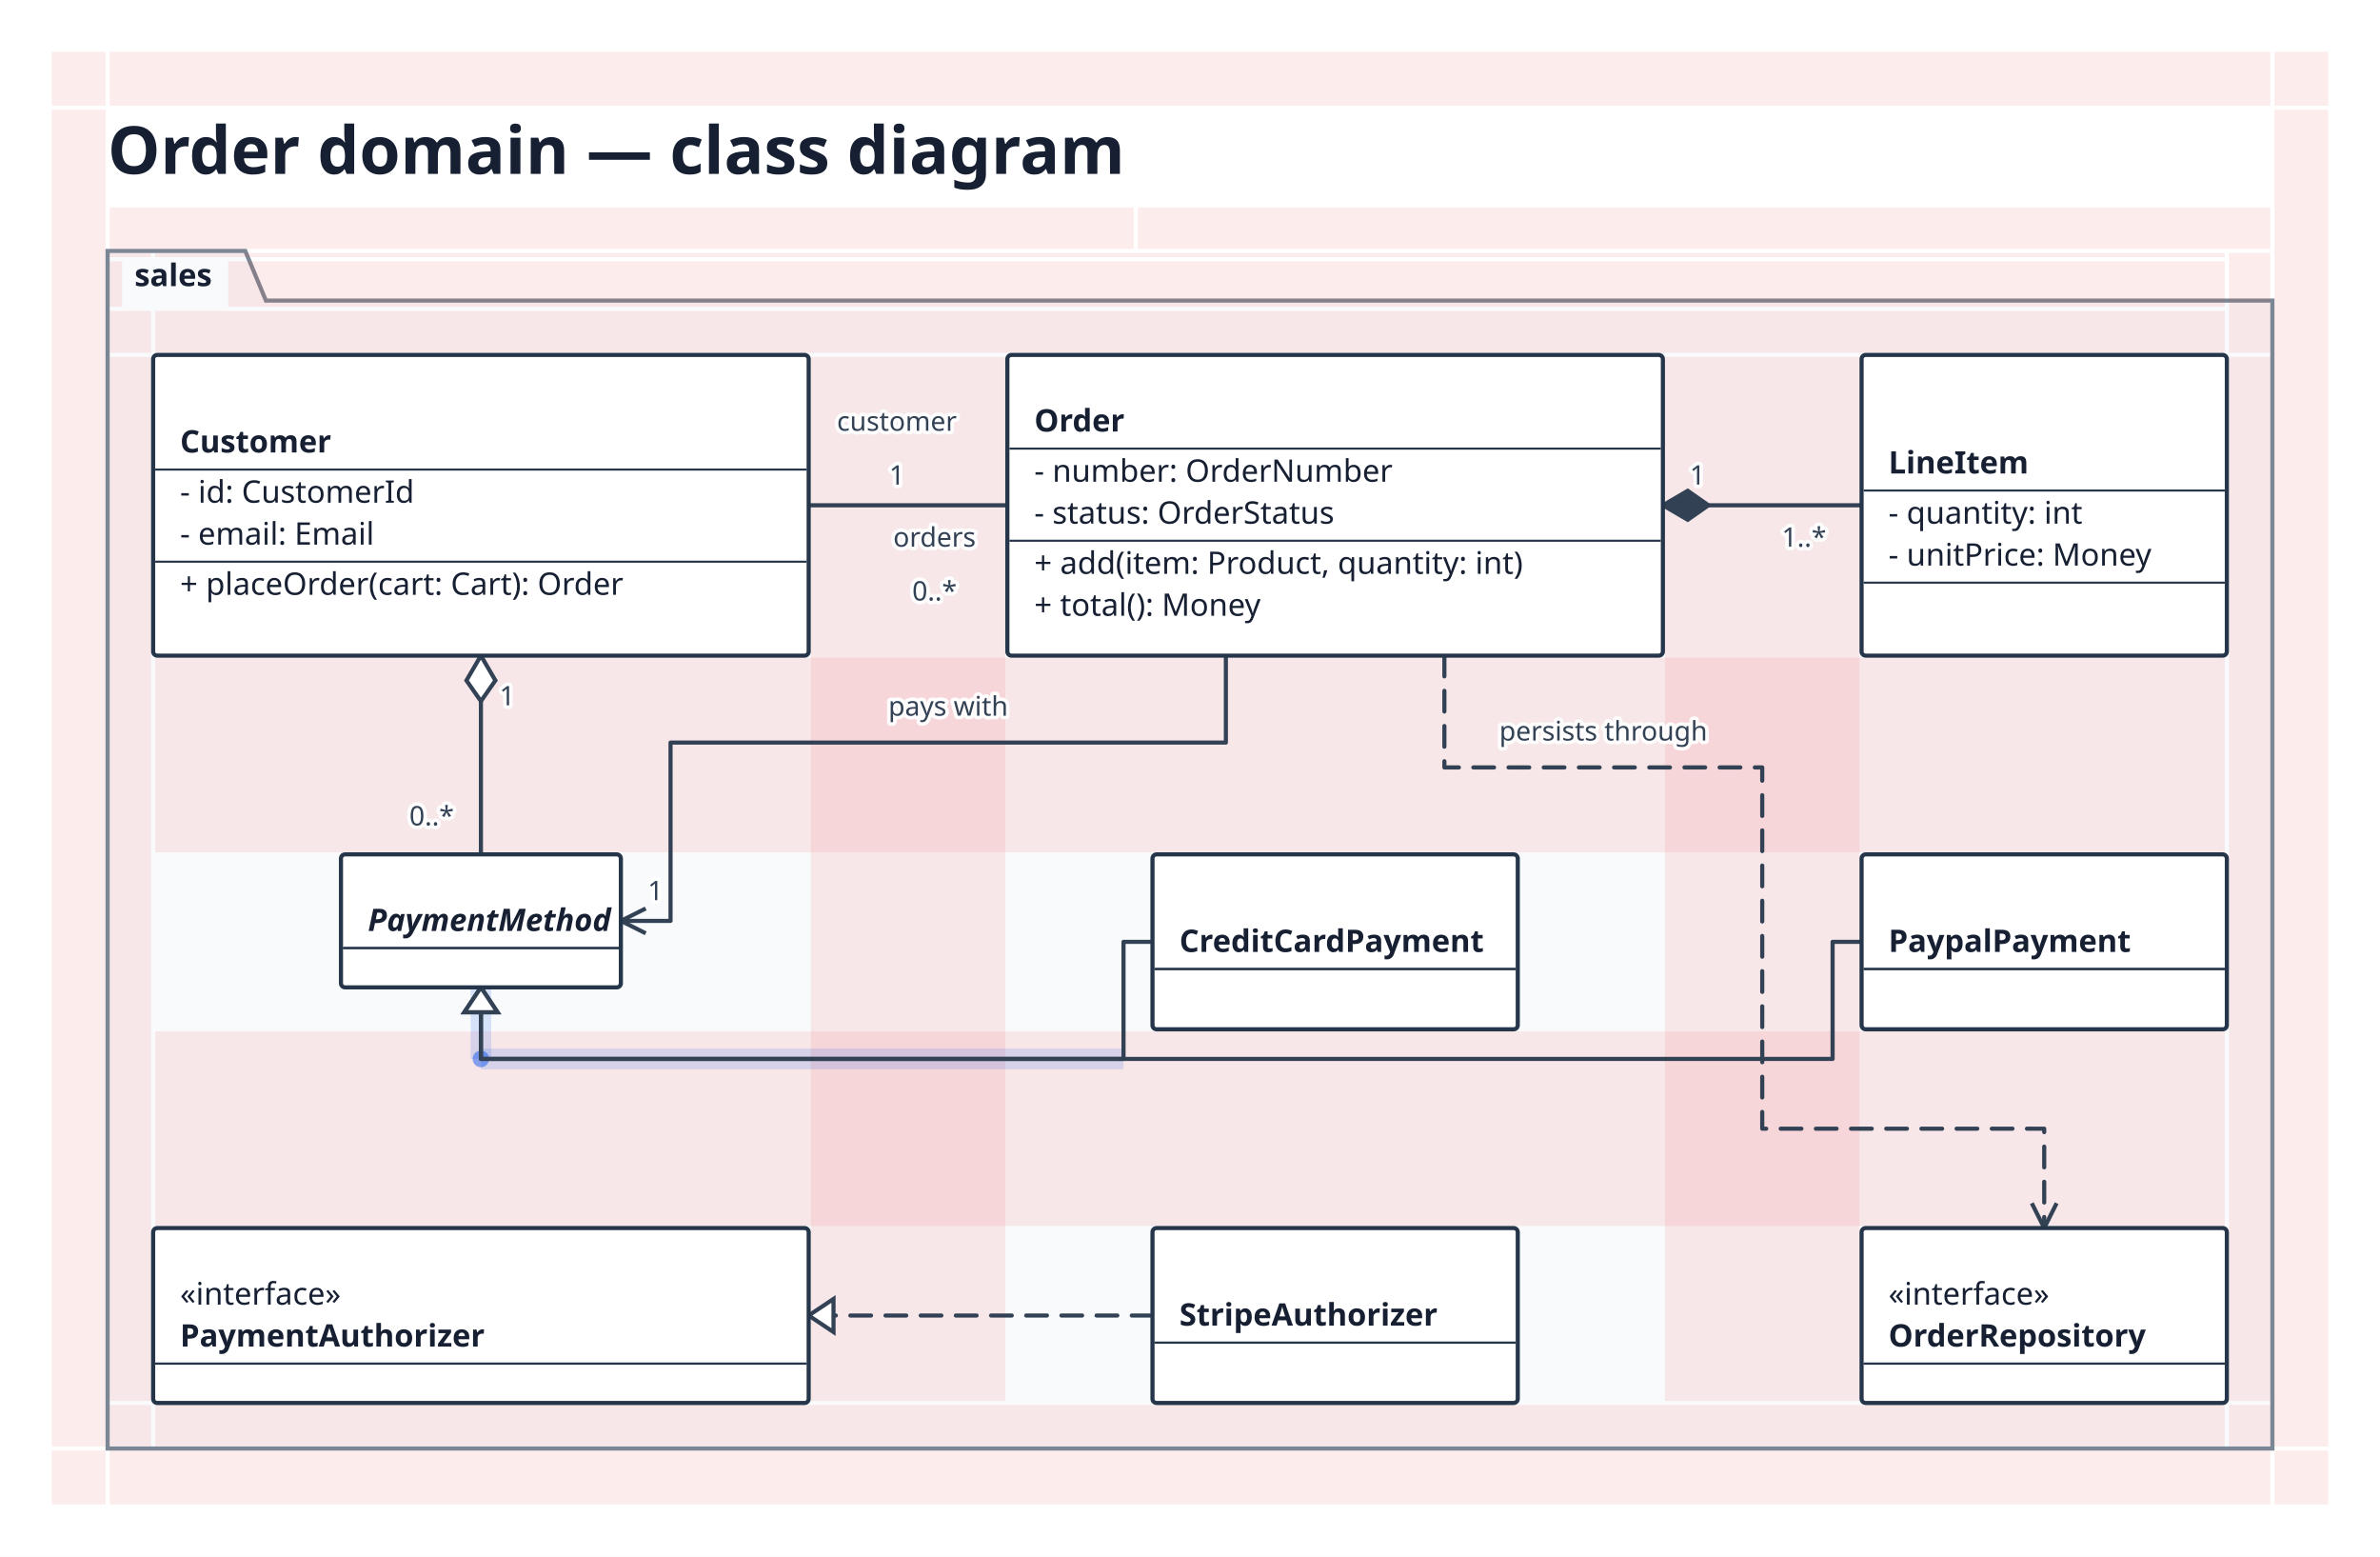
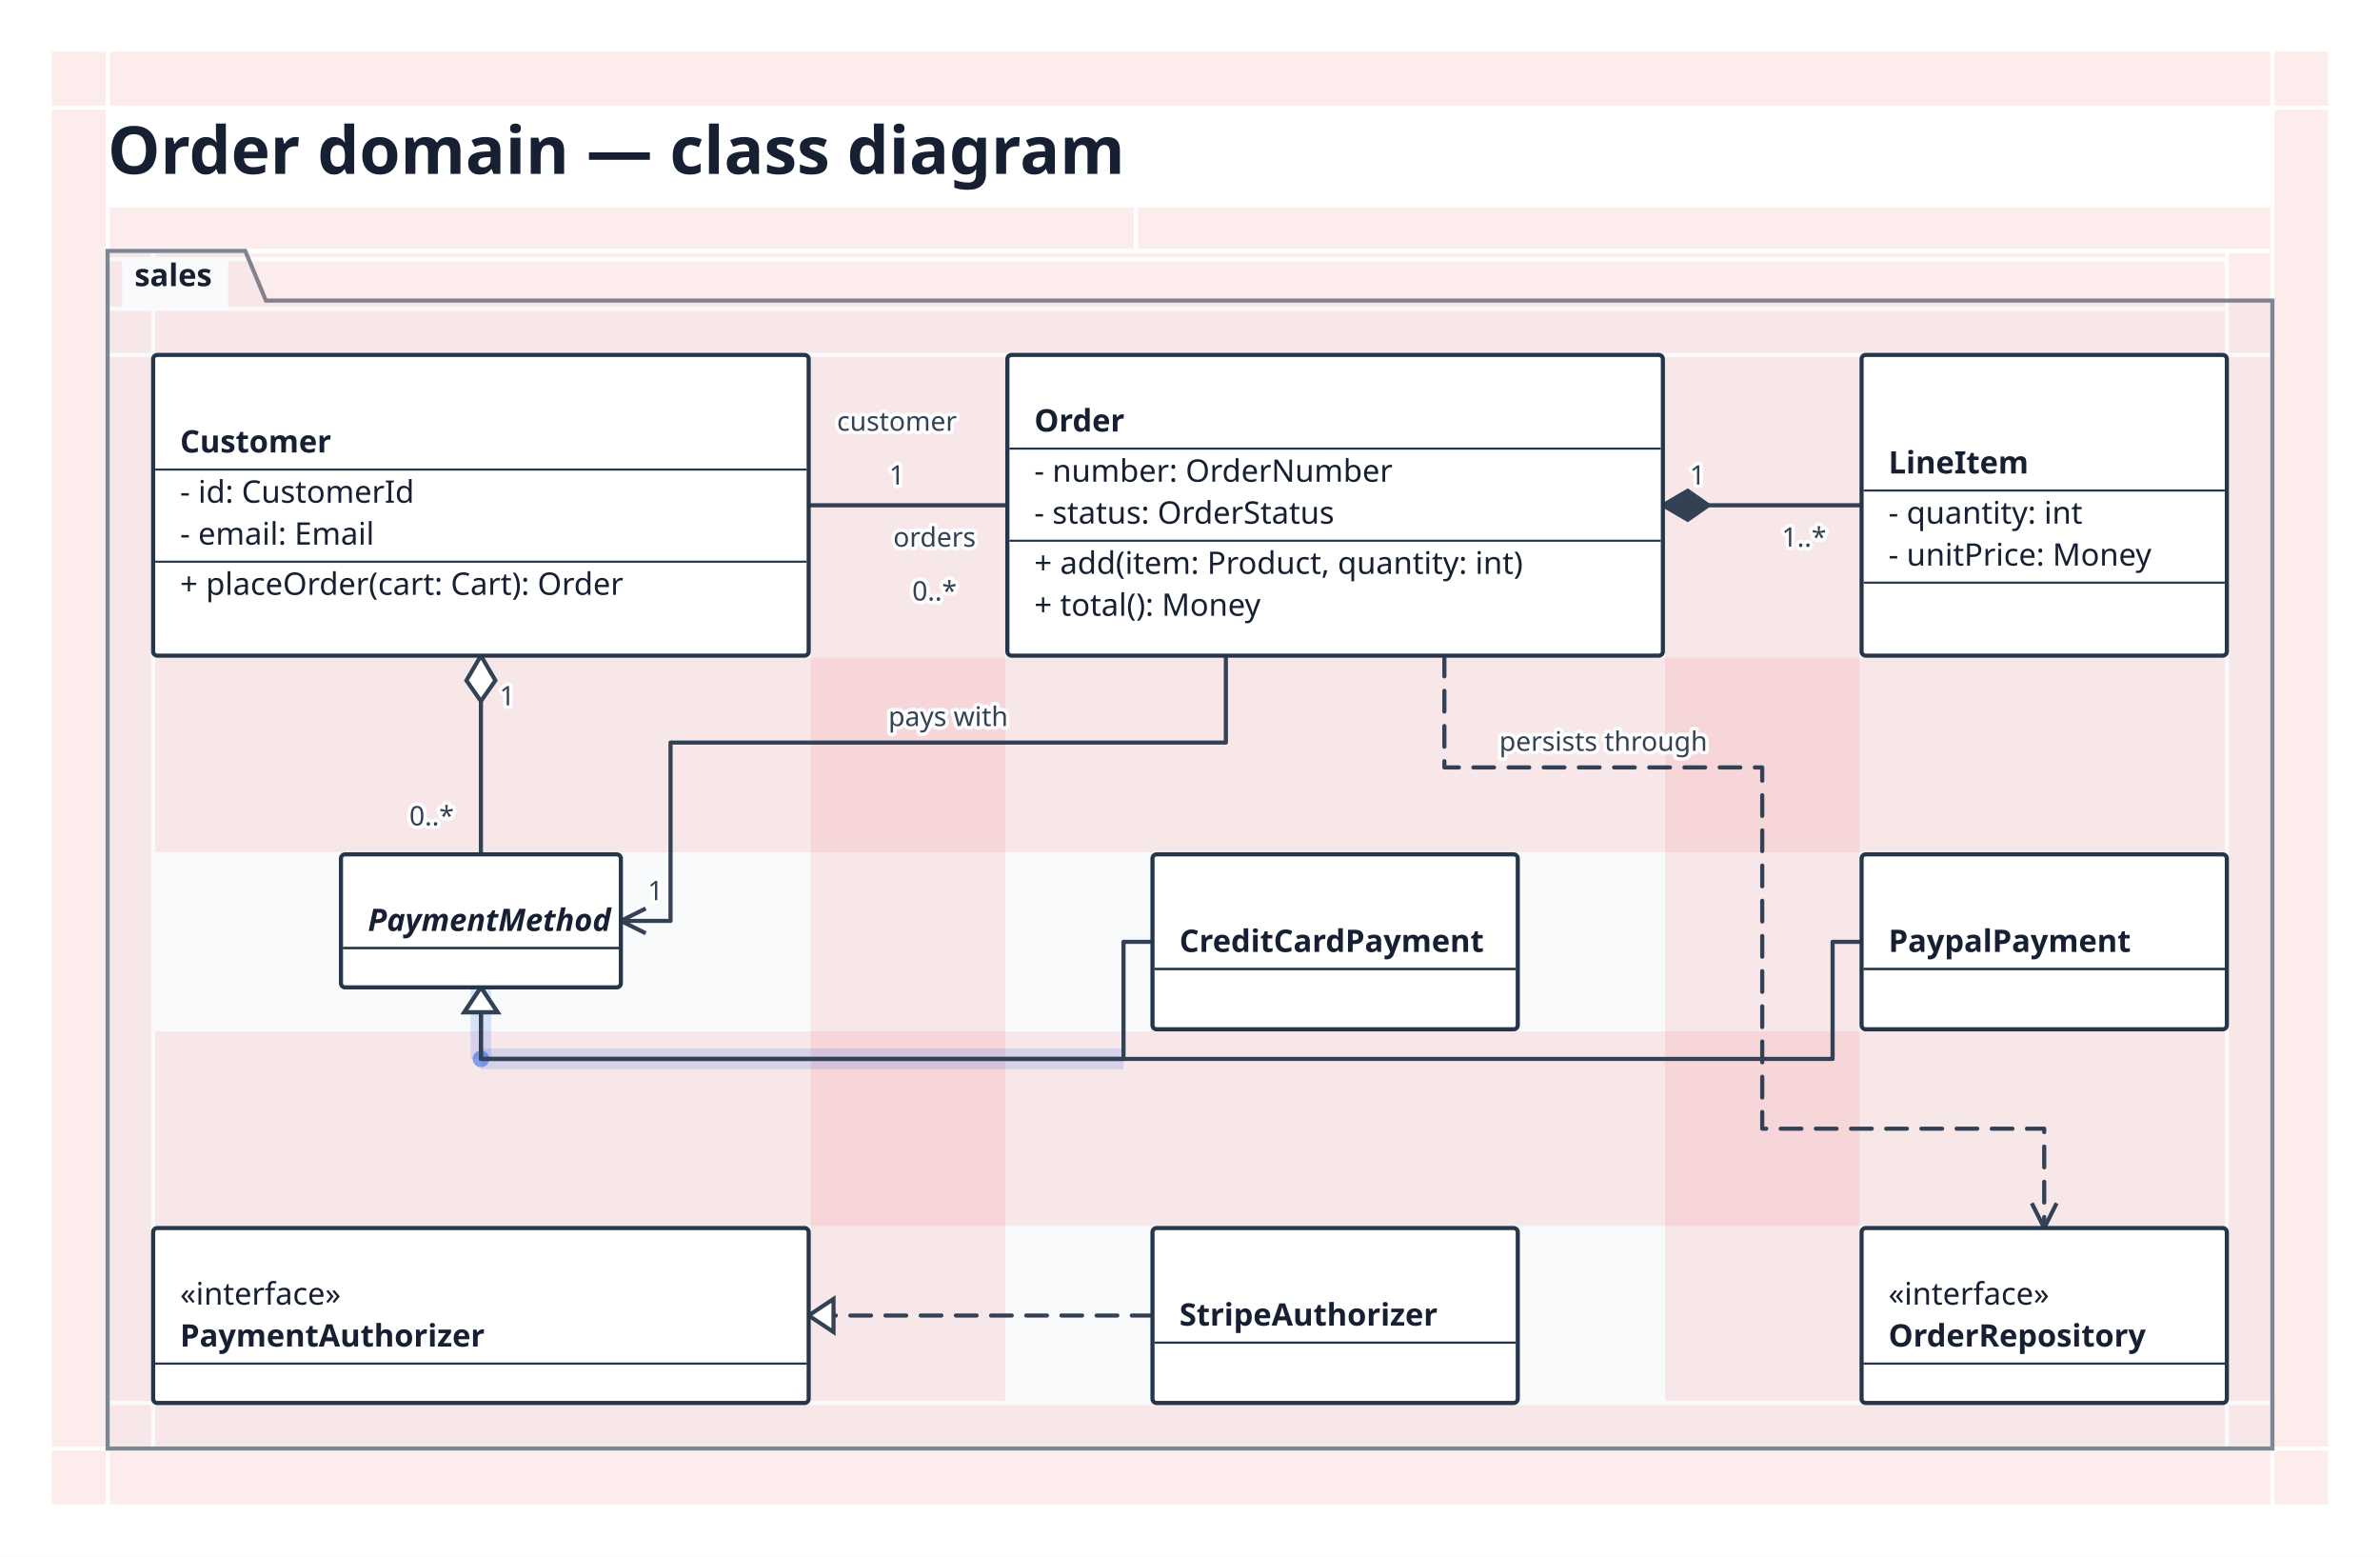
<svg xmlns="http://www.w3.org/2000/svg" width="1150" height="752" viewBox="0 0 1150 752" role="img" aria-label="uml-class-example">
  <rect width="100%" height="100%" fill="#ffffff" />
  <g id="boundaries">
    <path d="M 52 145.2 V 699.7 H 1098 V 145.2 H 128.5 L 118.5 121.2 H 52 Z" fill="#f8fafc" stroke="#7b8794" stroke-width="2" />
  </g>
  <g id="routing-regions">
    <rect data-routing-region="mesh:padding:$root:top" data-region-kind="padding" data-materialized="false" data-authored="false" x="53" y="25" width="1044" height="26" fill="#ef4444" fill-opacity="0.1" />
    <rect data-routing-region="mesh:padding:$root:right" data-region-kind="padding" data-materialized="false" data-authored="false" x="1099" y="53" width="26" height="645.7" fill="#ef4444" fill-opacity="0.1" />
    <rect data-routing-region="mesh:padding:$root:bottom" data-region-kind="padding" data-materialized="false" data-authored="false" x="53" y="700.7" width="1044" height="26" fill="#ef4444" fill-opacity="0.1" />
    <rect data-routing-region="mesh:padding:$root:left" data-region-kind="padding" data-materialized="false" data-authored="false" x="25" y="53" width="26" height="645.7" fill="#ef4444" fill-opacity="0.1" />
    <rect data-routing-region="mesh:corner:$root:top-left" data-region-kind="corner" data-materialized="true" data-authored="false" x="25" y="25" width="26" height="26" fill="#ef4444" fill-opacity="0.1" />
    <rect data-routing-region="mesh:corner:$root:top-right" data-region-kind="corner" data-materialized="true" data-authored="false" x="1099" y="25" width="26" height="26" fill="#ef4444" fill-opacity="0.1" />
    <rect data-routing-region="mesh:corner:$root:bottom-right" data-region-kind="corner" data-materialized="true" data-authored="false" x="1099" y="700.7" width="26" height="26" fill="#ef4444" fill-opacity="0.1" />
    <rect data-routing-region="mesh:corner:$root:bottom-left" data-region-kind="corner" data-materialized="true" data-authored="false" x="25" y="700.7" width="26" height="26" fill="#ef4444" fill-opacity="0.1" />
    <rect data-routing-region="mesh:gap:$root:0" data-region-kind="gap" data-materialized="false" data-authored="false" x="53" y="100.2" width="494.8" height="20" fill="#ef4444" fill-opacity="0.1" />
    <rect data-routing-region="mesh:gap:$root:0:access-0" data-region-kind="gap" data-materialized="false" data-authored="false" x="549.8" y="100.2" width="547.2" height="20" fill="#ef4444" fill-opacity="0.1" />
    <rect data-routing-region="mesh:padding:sales:top:part-0" data-region-kind="padding" data-materialized="false" data-authored="false" x="75" y="122.2" width="1000" height="2" fill="#ef4444" fill-opacity="0.1" />
    <rect data-routing-region="mesh:padding:sales:top:part-1" data-region-kind="padding" data-materialized="false" data-authored="false" x="75" y="150.2" width="1000" height="20.25" fill="#ef4444" fill-opacity="0.1" />
    <rect data-routing-region="mesh:padding:sales:top:part-2" data-region-kind="padding" data-materialized="false" data-authored="false" x="110.25" y="126.2" width="964.75" height="22" fill="#ef4444" fill-opacity="0.1" />
    <rect data-routing-region="mesh:padding:sales:right" data-region-kind="padding" data-materialized="false" data-authored="false" x="1077" y="172.45" width="20" height="504.25" fill="#ef4444" fill-opacity="0.1" />
    <rect data-routing-region="mesh:padding:sales:bottom" data-region-kind="padding" data-materialized="false" data-authored="false" x="75" y="678.7" width="1000" height="20" fill="#ef4444" fill-opacity="0.1" />
    <rect data-routing-region="mesh:padding:sales:left" data-region-kind="padding" data-materialized="false" data-authored="false" x="53" y="172.45" width="20" height="504.25" fill="#ef4444" fill-opacity="0.1" />
    <rect data-routing-region="mesh:corner:sales:top-left:part-0" data-region-kind="corner" data-materialized="true" data-authored="false" x="53" y="122.2" width="20" height="2" fill="#ef4444" fill-opacity="0.1" />
    <rect data-routing-region="mesh:corner:sales:top-left:part-1" data-region-kind="corner" data-materialized="true" data-authored="false" x="53" y="150.2" width="20" height="20.25" fill="#ef4444" fill-opacity="0.1" />
    <rect data-routing-region="mesh:corner:sales:top-left:part-2" data-region-kind="corner" data-materialized="true" data-authored="false" x="53" y="126.2" width="6" height="22" fill="#ef4444" fill-opacity="0.1" />
    <rect data-routing-region="mesh:corner:sales:top-right" data-region-kind="corner" data-materialized="true" data-authored="false" x="1077" y="122.2" width="20" height="48.25" fill="#ef4444" fill-opacity="0.1" />
    <rect data-routing-region="mesh:corner:sales:bottom-right" data-region-kind="corner" data-materialized="true" data-authored="false" x="1077" y="678.7" width="20" height="20" fill="#ef4444" fill-opacity="0.1" />
    <rect data-routing-region="mesh:corner:sales:bottom-left" data-region-kind="corner" data-materialized="true" data-authored="false" x="53" y="678.7" width="20" height="20" fill="#ef4444" fill-opacity="0.1" />
    <rect data-routing-region="mesh:grid-column-gap:sales/model:0" data-region-kind="gap" data-materialized="false" data-authored="false" x="391.75" y="172.45" width="94" height="504.25" fill="#ef4444" fill-opacity="0.1" />
    <rect data-routing-region="mesh:grid-column-gap:sales/model:1" data-region-kind="gap" data-materialized="true" data-authored="false" x="804.5" y="172.45" width="94" height="504.25" fill="#ef4444" fill-opacity="0.1" />
    <rect data-routing-region="mesh:grid-row-gap:sales/model:0" data-region-kind="gap" data-materialized="true" data-authored="false" x="75" y="317.7" width="1000" height="94" fill="#ef4444" fill-opacity="0.1" />
    <rect data-routing-region="mesh:grid-row-gap:sales/model:1" data-region-kind="gap" data-materialized="true" data-authored="false" x="75" y="498.2" width="1000" height="94" fill="#ef4444" fill-opacity="0.1" />
  </g>
  <g id="sharing-debug">
    <g data-share-group="port:sales/model/payment-method:generalizations" data-share-mode="merge" data-share-lanes="1">
      <circle data-merge-pin="true" cx="232.375" cy="511.51" r="4" fill="#2563eb" fill-opacity="0.55" />
      <line data-authorized-shared-run="true" x1="232.375" y1="476.95" x2="232.375" y2="511.51" stroke="#2563eb" stroke-width="10" stroke-opacity="0.16" />
      <line data-authorized-shared-run="true" x1="232.375" y1="511.51" x2="542.875" y2="511.51" stroke="#2563eb" stroke-width="10" stroke-opacity="0.16" />
    </g>
  </g>
  <g id="corridor-dividers" />
  <g id="lines">
    <g data-line="customer-orders">
      <polyline points="390.75,244.075 486.75,244.075" fill="none" stroke="#334155" stroke-width="2" stroke-linejoin="round" stroke-linecap="round" />
    </g>
    <g data-line="order-items">
      <polyline points="803.5,244.075 899.5,244.075" fill="none" stroke="#334155" stroke-width="2" stroke-linejoin="round" stroke-linecap="round" />
      <polygon points="803.5,244.075 815.5,237.075 825.5,244.075 815.5,251.075" fill="#334155" stroke="#334155" stroke-width="2" />
    </g>
    <g data-line="customer-payment-methods">
      <polyline points="232.375,316.7 232.375,412.7" fill="none" stroke="#334155" stroke-width="2" stroke-linejoin="round" stroke-linecap="round" />
      <polygon points="232.375,316.7 239.375,328.7 232.375,338.7 225.375,328.7" fill="#ffffff" stroke="#334155" stroke-width="2" />
    </g>
    <g data-line="order-payment">
      <polyline points="592.333,316.7 592.333,358.7 324,358.7 324,444.825 300,444.825" fill="none" stroke="#334155" stroke-width="2" stroke-linejoin="round" stroke-linecap="round" />
      <path d="M 312 438.825 L 300 444.825 L 312 450.825" fill="none" stroke="#334155" stroke-width="2" stroke-linejoin="round" />
    </g>
    <g data-line="credit-card-generalization">
      <polyline points="556.875,454.95 542.875,454.95 542.875,511.51 232.375,511.51 232.375,476.95" fill="none" stroke="#334155" stroke-width="2" stroke-linejoin="round" stroke-linecap="round" />
      <polygon points="232.375,476.95 240.375,488.95 224.375,488.95" fill="#ffffff" stroke="#334155" stroke-width="2" />
    </g>
    <g data-line="paypal-generalization">
      <polyline points="899.5,454.95 885.5,454.95 885.5,511.51 232.375,511.51 232.375,476.95" fill="none" stroke="#334155" stroke-width="2" stroke-linejoin="round" stroke-linecap="round" />
      <polygon points="232.375,476.95 240.375,488.95 224.375,488.95" fill="#ffffff" stroke="#334155" stroke-width="2" />
    </g>
    <g data-line="stripe-realization">
      <polyline points="556.875,635.45 390.75,635.45" fill="none" stroke="#334155" stroke-width="2" stroke-linejoin="round" stroke-linecap="round" stroke-dasharray="10 7" />
      <polygon points="390.75,635.45 402.75,627.45 402.75,643.45" fill="#ffffff" stroke="#334155" stroke-width="2" />
    </g>
    <g data-line="repository-dependency">
      <polyline points="697.917,316.7 697.917,370.7 851.5,370.7 851.5,545.2 987.75,545.2 987.75,593.2" fill="none" stroke="#334155" stroke-width="2" stroke-linejoin="round" stroke-linecap="round" stroke-dasharray="10 7" />
      <path d="M 981.75 581.2 L 987.75 593.2 L 993.75 581.2" fill="none" stroke="#334155" stroke-width="2" stroke-linejoin="round" />
    </g>
  </g>
  <g id="objects">
    <rect x="74" y="171.45" width="316.75" height="145.25" rx="2" fill="#ffffff" stroke="#26364a" stroke-width="2" />
    <rect x="486.75" y="171.45" width="316.75" height="145.25" rx="2" fill="#ffffff" stroke="#26364a" stroke-width="2" />
    <rect x="899.5" y="171.45" width="176.5" height="145.25" rx="2" fill="#ffffff" stroke="#26364a" stroke-width="2" />
    <rect x="164.75" y="412.7" width="135.25" height="64.25" rx="2" fill="#ffffff" stroke="#26364a" stroke-width="2" />
    <rect x="556.875" y="412.7" width="176.5" height="84.5" rx="2" fill="#ffffff" stroke="#26364a" stroke-width="2" />
    <rect x="899.5" y="412.7" width="176.5" height="84.5" rx="2" fill="#ffffff" stroke="#26364a" stroke-width="2" />
    <rect x="74" y="593.2" width="316.75" height="84.5" rx="2" fill="#ffffff" stroke="#26364a" stroke-width="2" />
    <rect x="556.875" y="593.2" width="176.5" height="84.5" rx="2" fill="#ffffff" stroke="#26364a" stroke-width="2" />
    <rect x="899.5" y="593.2" width="176.5" height="84.5" rx="2" fill="#ffffff" stroke="#26364a" stroke-width="2" />
  </g>
  <g id="ports" />
  <g id="text">
    <text x="52" y="84" text-anchor="start" fill="#172033" font-family="ui-rounded, 'Comic Sans MS', sans-serif" font-size="32" font-weight="700">Order domain — class diagram</text>
    <text x="65" y="138.2" text-anchor="start" fill="#172033" font-family="ui-rounded, 'Comic Sans MS', sans-serif" font-size="15" font-weight="700">sales</text>
    <text x="87" y="218.575" text-anchor="start" fill="#172033" font-family="ui-rounded, 'Comic Sans MS', sans-serif" font-size="15" font-weight="700">Customer</text>
    <path d="M 75 226.825 H 389.75" stroke="#26364a" stroke-width="1" />
    <text x="87" y="242.825" text-anchor="start" fill="#172033" font-family="ui-rounded, 'Comic Sans MS', sans-serif" font-size="15" font-weight="450">- id: CustomerId</text>
    <text x="87" y="263.075" text-anchor="start" fill="#172033" font-family="ui-rounded, 'Comic Sans MS', sans-serif" font-size="15" font-weight="450">- email: Email</text>
    <path d="M 75 271.325 H 389.75" stroke="#26364a" stroke-width="1" />
    <text x="87" y="287.325" text-anchor="start" fill="#172033" font-family="ui-rounded, 'Comic Sans MS', sans-serif" font-size="15" font-weight="450">+ placeOrder(cart: Cart): Order</text>
    <text x="499.75" y="208.45" text-anchor="start" fill="#172033" font-family="ui-rounded, 'Comic Sans MS', sans-serif" font-size="15" font-weight="700">Order</text>
    <path d="M 487.75 216.7 H 802.5" stroke="#26364a" stroke-width="1" />
    <text x="499.75" y="232.7" text-anchor="start" fill="#172033" font-family="ui-rounded, 'Comic Sans MS', sans-serif" font-size="15" font-weight="450">- number: OrderNumber</text>
    <text x="499.75" y="252.95" text-anchor="start" fill="#172033" font-family="ui-rounded, 'Comic Sans MS', sans-serif" font-size="15" font-weight="450">- status: OrderStatus</text>
    <path d="M 487.75 261.2 H 802.5" stroke="#26364a" stroke-width="1" />
    <text x="499.75" y="277.2" text-anchor="start" fill="#172033" font-family="ui-rounded, 'Comic Sans MS', sans-serif" font-size="15" font-weight="450">+ add(item: Product, quantity: int)</text>
    <text x="499.75" y="297.45" text-anchor="start" fill="#172033" font-family="ui-rounded, 'Comic Sans MS', sans-serif" font-size="15" font-weight="450">+ total(): Money</text>
    <text x="912.5" y="228.7" text-anchor="start" fill="#172033" font-family="ui-rounded, 'Comic Sans MS', sans-serif" font-size="15" font-weight="700">LineItem</text>
    <path d="M 900.5 236.95 H 1075" stroke="#26364a" stroke-width="1" />
    <text x="912.5" y="252.95" text-anchor="start" fill="#172033" font-family="ui-rounded, 'Comic Sans MS', sans-serif" font-size="15" font-weight="450">- quantity: int</text>
    <text x="912.5" y="273.2" text-anchor="start" fill="#172033" font-family="ui-rounded, 'Comic Sans MS', sans-serif" font-size="15" font-weight="450">- unitPrice: Money</text>
    <path d="M 900.5 281.45 H 1075" stroke="#26364a" stroke-width="1" />
    <text x="177.75" y="449.7" text-anchor="start" fill="#172033" font-family="ui-rounded, 'Comic Sans MS', sans-serif" font-size="15" font-weight="700" font-style="italic">PaymentMethod</text>
    <path d="M 165.75 457.95 H 299" stroke="#26364a" stroke-width="1" />
    <path d="M 165.75 457.95 H 299" stroke="#26364a" stroke-width="1" />
    <text x="569.875" y="459.825" text-anchor="start" fill="#172033" font-family="ui-rounded, 'Comic Sans MS', sans-serif" font-size="15" font-weight="700">CreditCardPayment</text>
    <path d="M 557.875 468.075 H 732.375" stroke="#26364a" stroke-width="1" />
    <path d="M 557.875 468.075 H 732.375" stroke="#26364a" stroke-width="1" />
    <text x="912.5" y="459.825" text-anchor="start" fill="#172033" font-family="ui-rounded, 'Comic Sans MS', sans-serif" font-size="15" font-weight="700">PaypalPayment</text>
    <path d="M 900.5 468.075 H 1075" stroke="#26364a" stroke-width="1" />
    <path d="M 900.5 468.075 H 1075" stroke="#26364a" stroke-width="1" />
    <text x="87" y="630.2" text-anchor="start" fill="#172033" font-family="ui-rounded, 'Comic Sans MS', sans-serif" font-size="15" font-weight="450">«interface»</text>
    <text x="87" y="650.45" text-anchor="start" fill="#172033" font-family="ui-rounded, 'Comic Sans MS', sans-serif" font-size="15" font-weight="700">PaymentAuthorizer</text>
    <path d="M 75 658.7 H 389.75" stroke="#26364a" stroke-width="1" />
    <path d="M 75 658.7 H 389.75" stroke="#26364a" stroke-width="1" />
    <text x="569.875" y="640.325" text-anchor="start" fill="#172033" font-family="ui-rounded, 'Comic Sans MS', sans-serif" font-size="15" font-weight="700">StripeAuthorizer</text>
    <path d="M 557.875 648.575 H 732.375" stroke="#26364a" stroke-width="1" />
    <path d="M 557.875 648.575 H 732.375" stroke="#26364a" stroke-width="1" />
    <text x="912.5" y="630.2" text-anchor="start" fill="#172033" font-family="ui-rounded, 'Comic Sans MS', sans-serif" font-size="15" font-weight="450">«interface»</text>
    <text x="912.5" y="650.45" text-anchor="start" fill="#172033" font-family="ui-rounded, 'Comic Sans MS', sans-serif" font-size="15" font-weight="700">OrderRepository</text>
    <path d="M 900.5 658.7 H 1075" stroke="#26364a" stroke-width="1" />
    <path d="M 900.5 658.7 H 1075" stroke="#26364a" stroke-width="1" />
    <g data-line-label="customer-orders">
      <text x="433.35" y="208.075" text-anchor="middle" font-family="ui-rounded, sans-serif" font-size="13" fill="#334155" stroke="#ffffff" stroke-opacity=".92" stroke-width="3.5" stroke-linejoin="round" paint-order="stroke fill">customer</text>
    </g>
    <g data-line-label="customer-orders">
      <text x="433.35" y="234.075" text-anchor="middle" font-family="ui-rounded, sans-serif" font-size="13" fill="#334155" stroke="#ffffff" stroke-opacity=".92" stroke-width="3.5" stroke-linejoin="round" paint-order="stroke fill">1</text>
    </g>
    <g data-line-label="customer-orders">
      <text x="451.55" y="264.075" text-anchor="middle" font-family="ui-rounded, sans-serif" font-size="13" fill="#334155" stroke="#ffffff" stroke-opacity=".92" stroke-width="3.5" stroke-linejoin="round" paint-order="stroke fill">orders</text>
    </g>
    <g data-line-label="customer-orders">
      <text x="451.55" y="290.075" text-anchor="middle" font-family="ui-rounded, sans-serif" font-size="13" fill="#334155" stroke="#ffffff" stroke-opacity=".92" stroke-width="3.5" stroke-linejoin="round" paint-order="stroke fill">0..*</text>
    </g>
    <g data-line-label="order-items">
      <text x="820.2" y="234.075" text-anchor="middle" font-family="ui-rounded, sans-serif" font-size="13" fill="#334155" stroke="#ffffff" stroke-opacity=".92" stroke-width="3.5" stroke-linejoin="round" paint-order="stroke fill">1</text>
    </g>
    <g data-line-label="order-items">
      <text x="871.7" y="264.075" text-anchor="middle" font-family="ui-rounded, sans-serif" font-size="13" fill="#334155" stroke="#ffffff" stroke-opacity=".92" stroke-width="3.5" stroke-linejoin="round" paint-order="stroke fill">1..*</text>
    </g>
    <g data-line-label="customer-payment-methods">
      <text x="245.075" y="340.7" text-anchor="middle" font-family="ui-rounded, sans-serif" font-size="13" fill="#334155" stroke="#ffffff" stroke-opacity=".92" stroke-width="3.5" stroke-linejoin="round" paint-order="stroke fill">1</text>
    </g>
    <g data-line-label="customer-payment-methods">
      <text x="208.575" y="398.7" text-anchor="middle" font-family="ui-rounded, sans-serif" font-size="13" fill="#334155" stroke="#ffffff" stroke-opacity=".92" stroke-width="3.5" stroke-linejoin="round" paint-order="stroke fill">0..*</text>
    </g>
    <g data-line-label="order-payment">
-       <text x="458.167" y="345.7" text-anchor="middle" font-family="ui-rounded, sans-serif" font-size="13" fill="#334155" stroke="#ffffff" stroke-opacity=".92" stroke-width="3.5" stroke-linejoin="round" paint-order="stroke fill">pays with</text>
+       <text x="458.167" y="350.7" text-anchor="middle" font-family="ui-rounded, sans-serif" font-size="13" fill="#334155" stroke="#ffffff" stroke-opacity=".92" stroke-width="3.5" stroke-linejoin="round" paint-order="stroke fill">pays with</text>
    </g>
    <g data-line-label="order-payment">
      <text x="316.7" y="434.825" text-anchor="middle" font-family="ui-rounded, sans-serif" font-size="13" fill="#334155" stroke="#ffffff" stroke-opacity=".92" stroke-width="3.5" stroke-linejoin="round" paint-order="stroke fill">1</text>
    </g>
    <g data-line-label="repository-dependency">
-       <text x="774.708" y="357.7" text-anchor="middle" font-family="ui-rounded, sans-serif" font-size="13" fill="#334155" stroke="#ffffff" stroke-opacity=".92" stroke-width="3.5" stroke-linejoin="round" paint-order="stroke fill">persists through</text>
+       <text x="774.708" y="362.7" text-anchor="middle" font-family="ui-rounded, sans-serif" font-size="13" fill="#334155" stroke="#ffffff" stroke-opacity=".92" stroke-width="3.5" stroke-linejoin="round" paint-order="stroke fill">persists through</text>
    </g>
  </g>
</svg>
